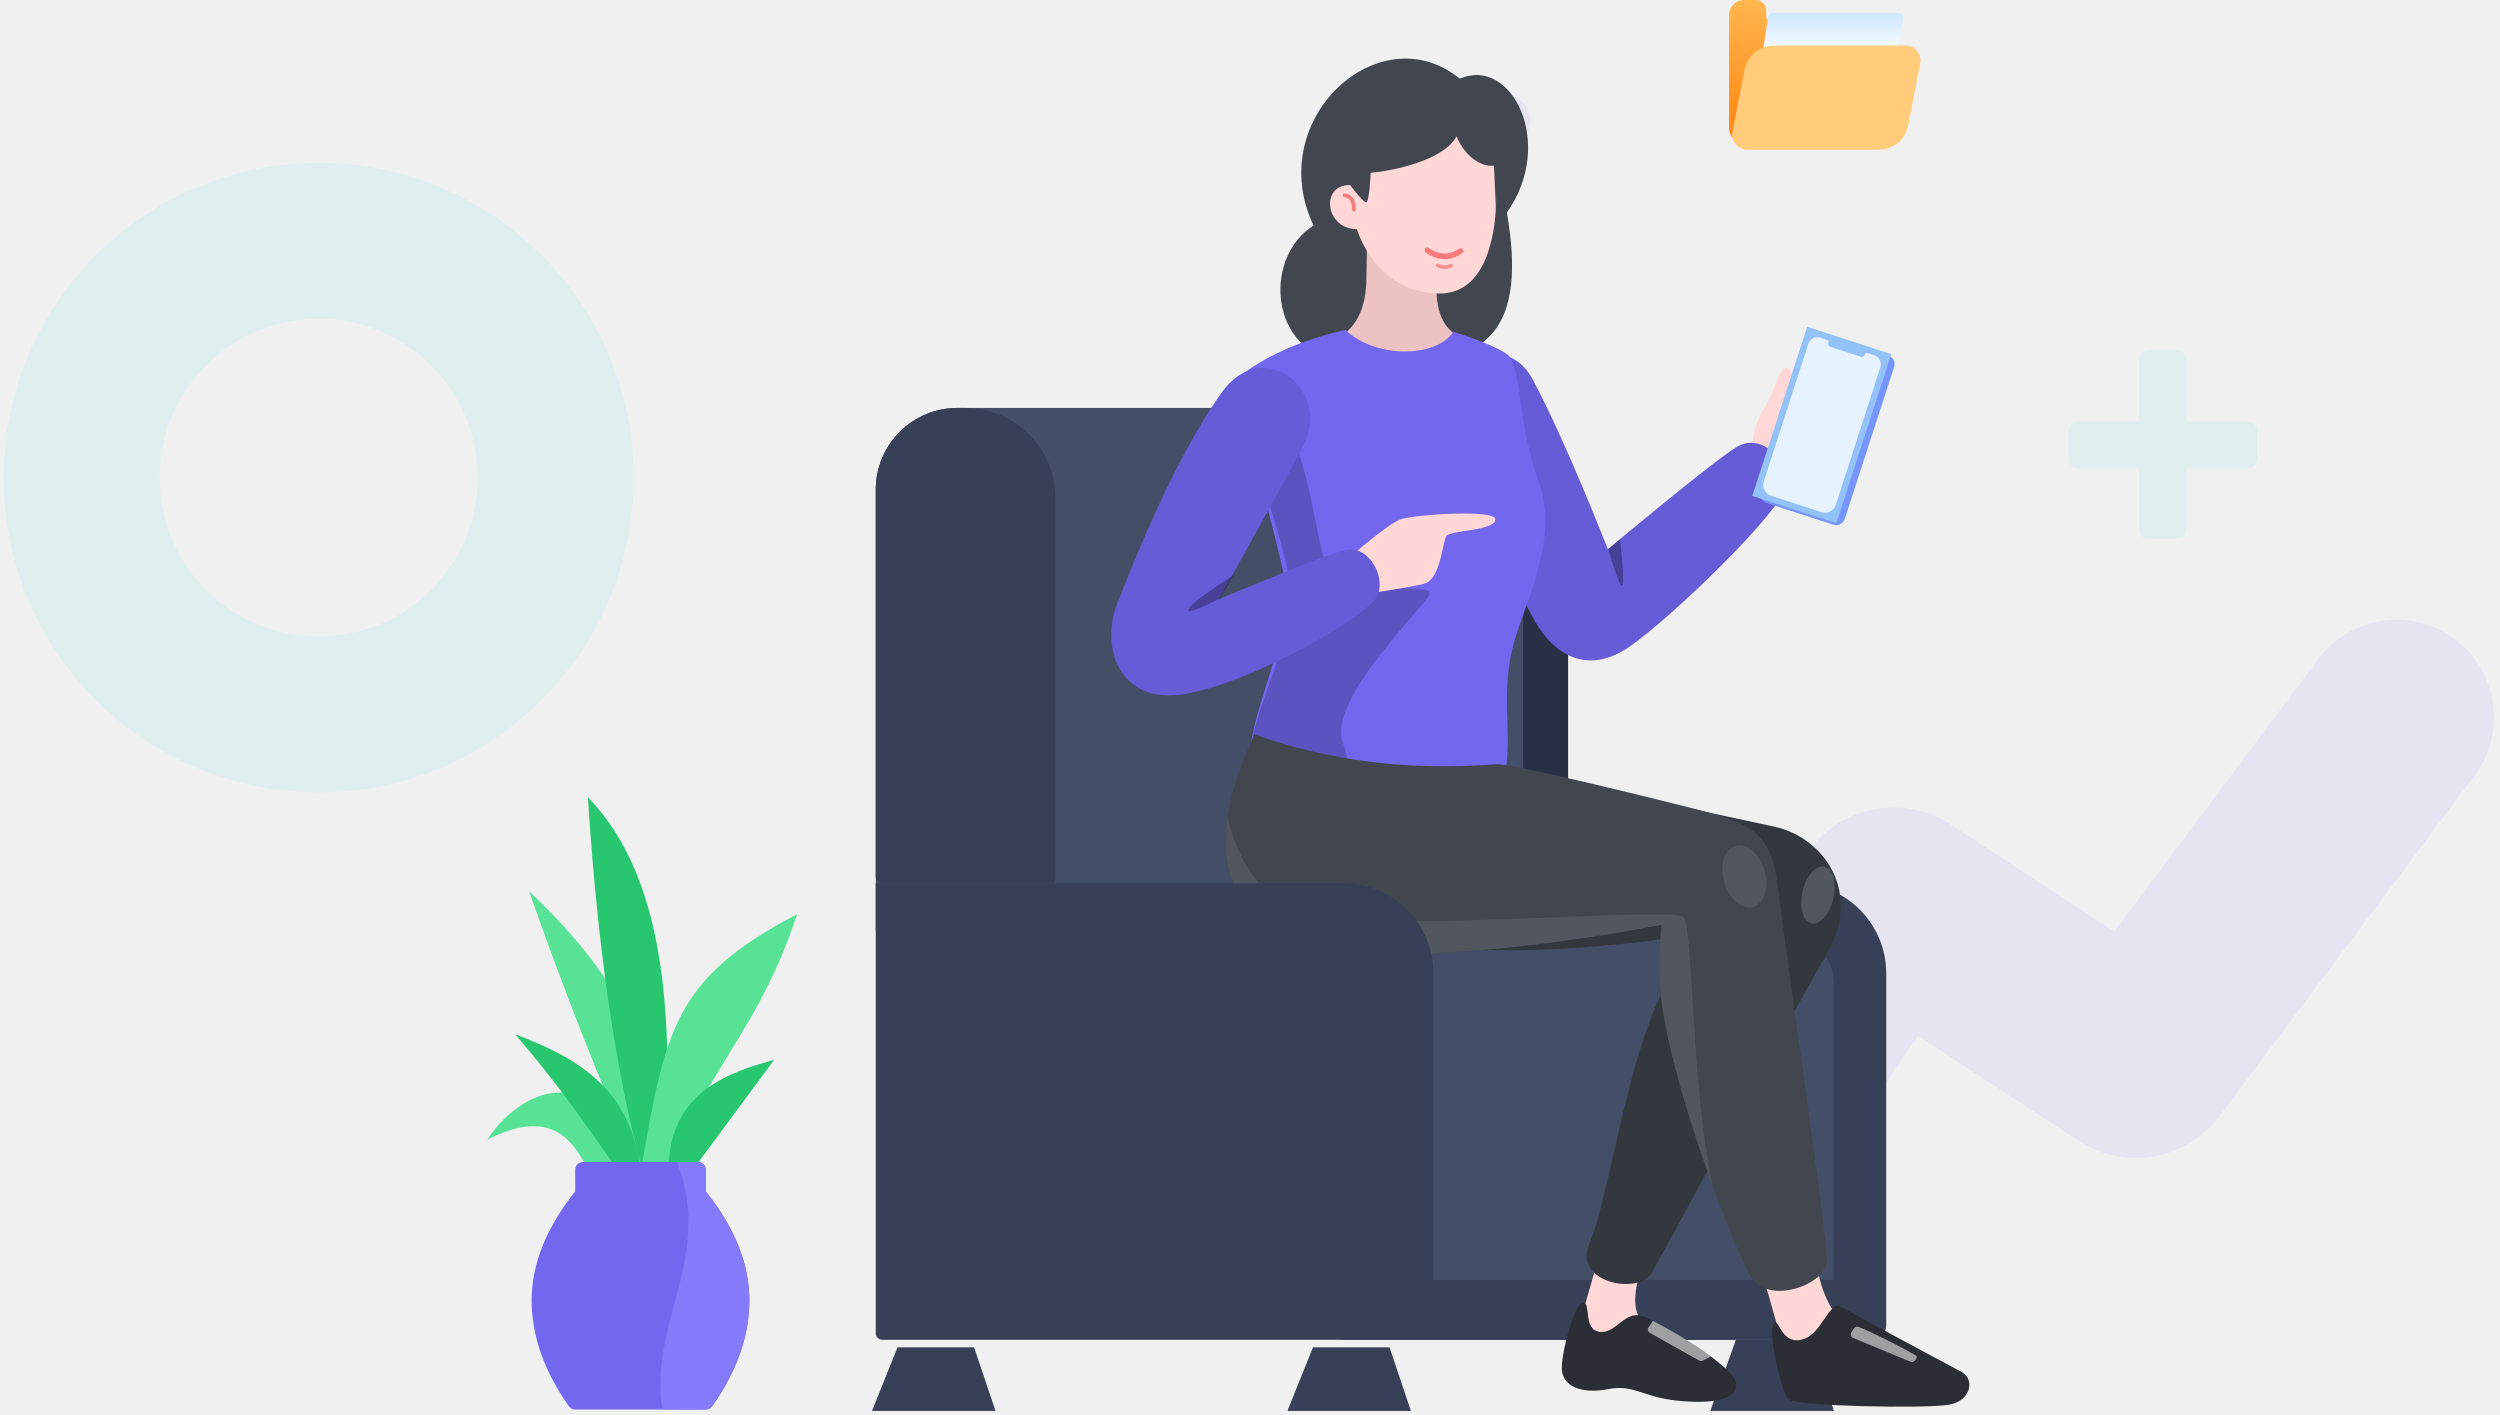
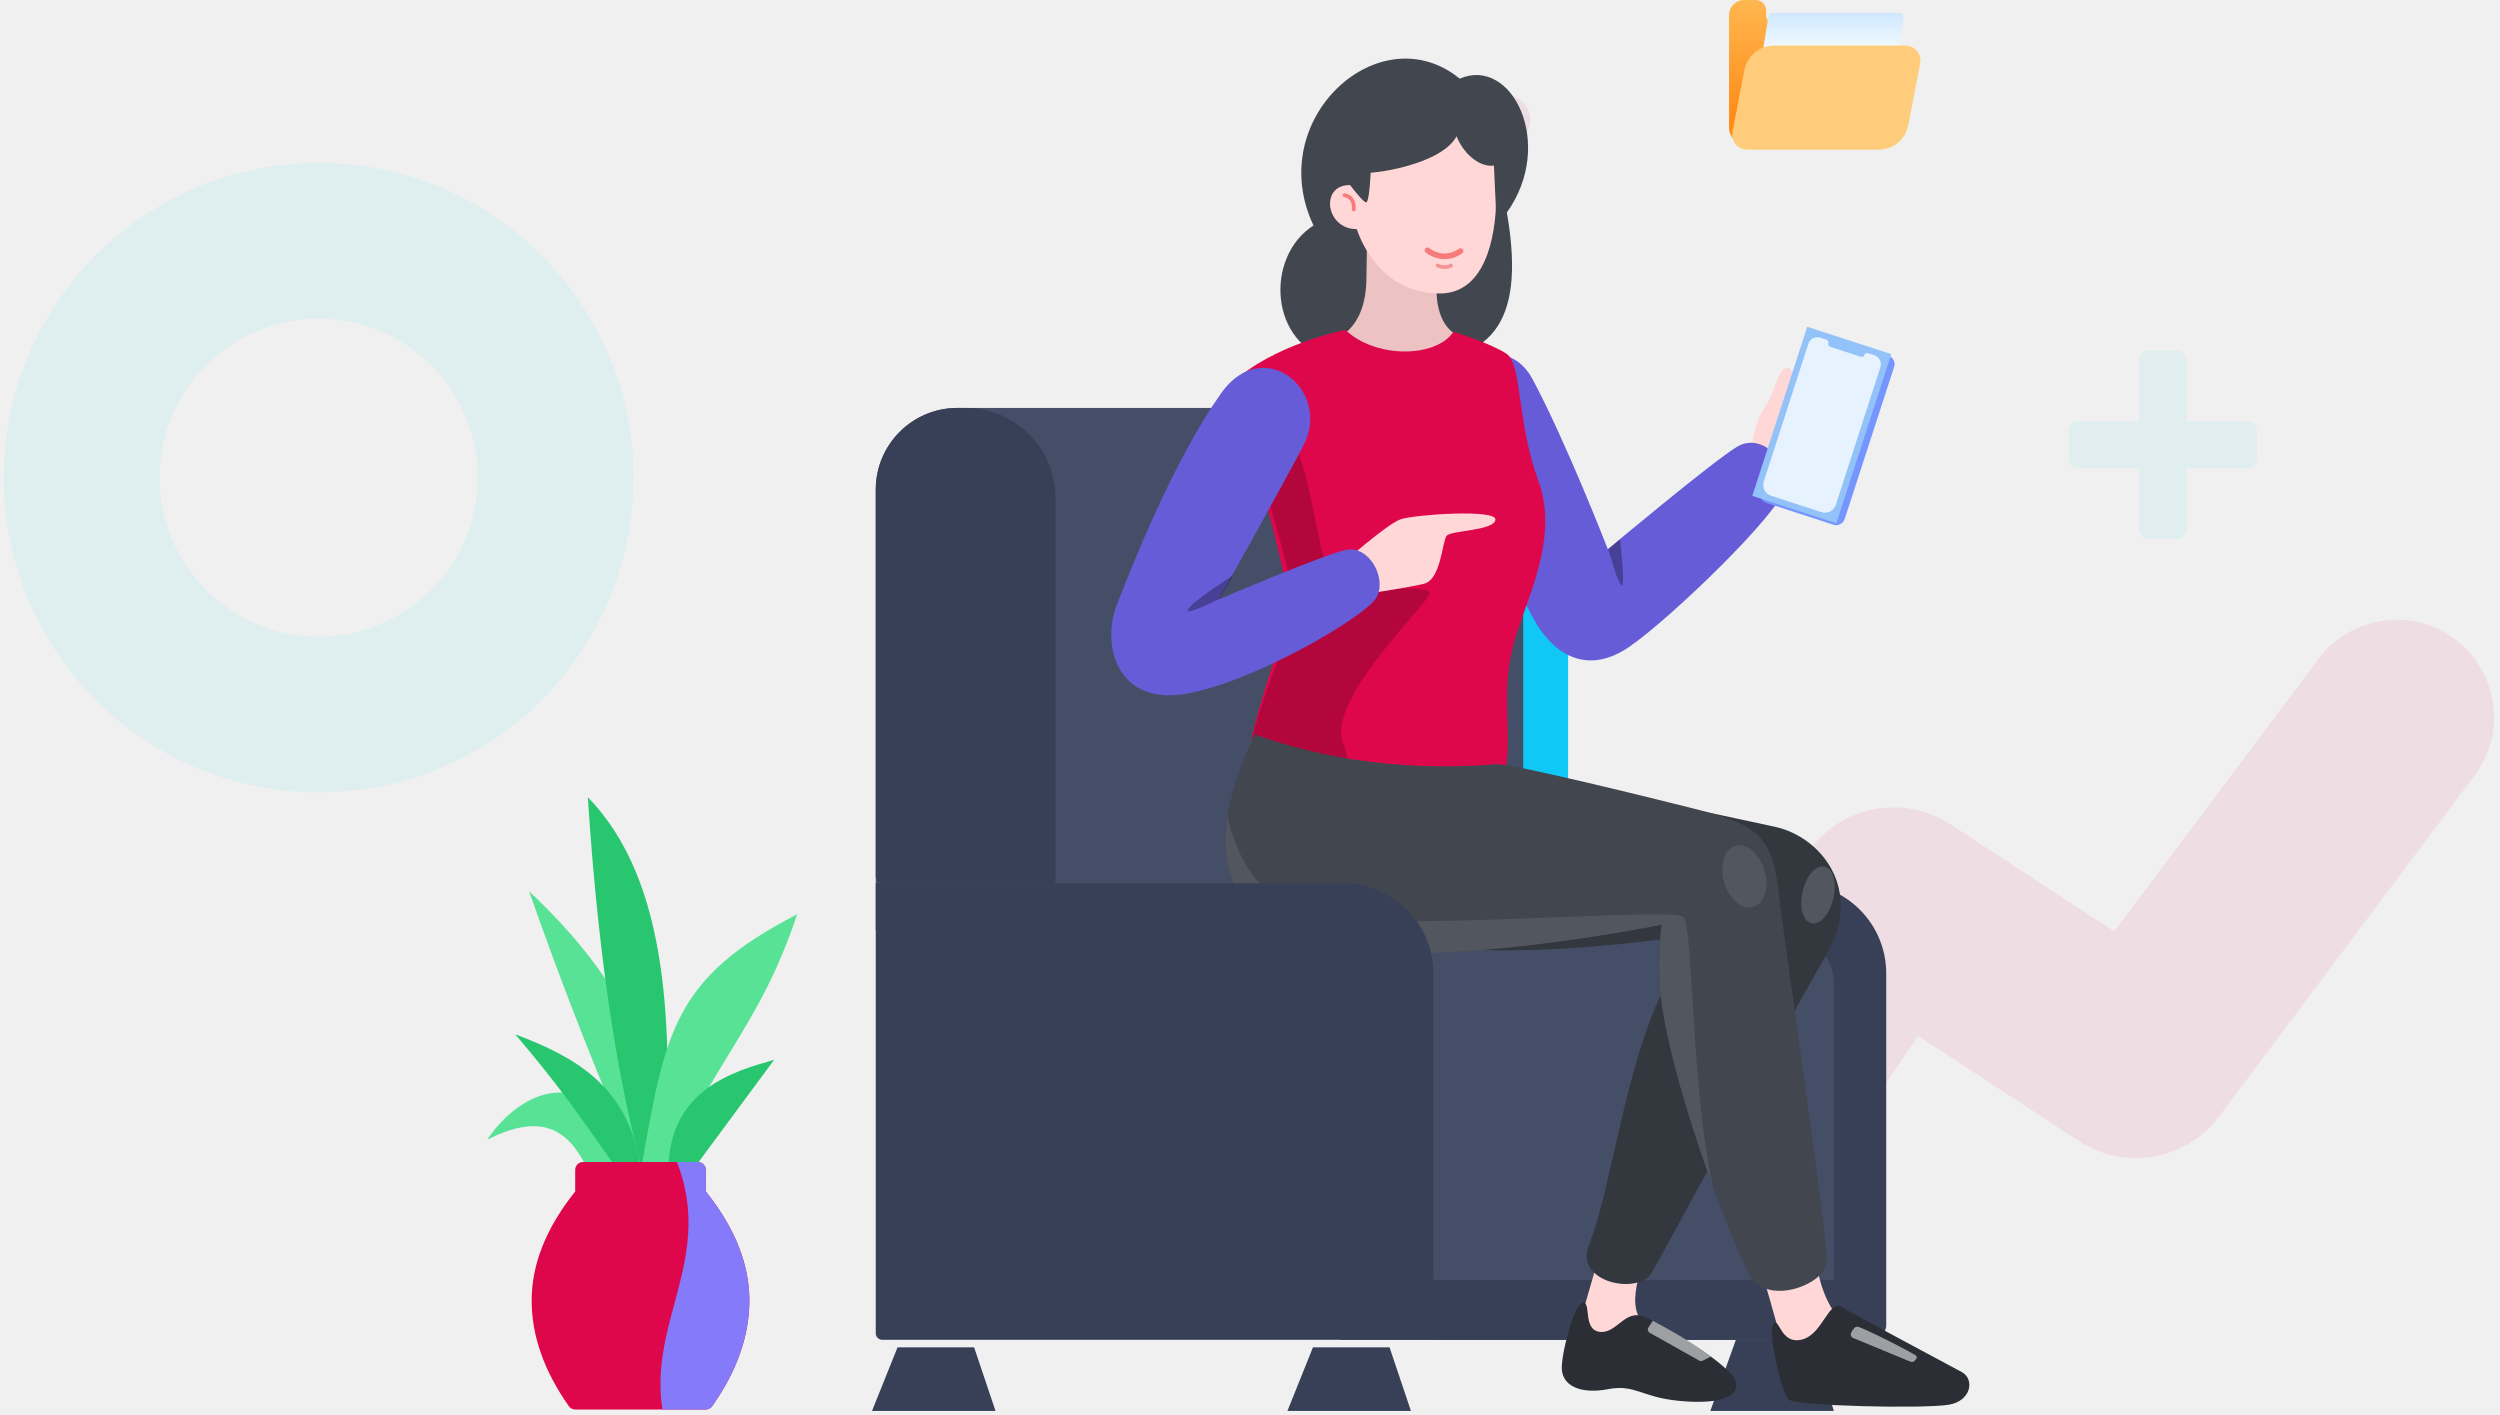
<svg xmlns="http://www.w3.org/2000/svg" xmlns:xlink="http://www.w3.org/1999/xlink" width="668px" height="378px" viewBox="0 0 668 378" version="1.1">
  <defs>
    <linearGradient x1="50%" y1="81.177%" x2="50%" y2="-34.513%" id="linearGradient-1">
      <stop stop-color="#FF8C19" offset="0%" />
      <stop stop-color="#FFC967" offset="100%" />
    </linearGradient>
    <linearGradient x1="62.11%" y1="31.381%" x2="62.11%" y2="-27.478%" id="linearGradient-2">
      <stop stop-color="#F8FDFF" offset="0%" />
      <stop stop-color="#AAD4FF" offset="100%" />
    </linearGradient>
    <path d="M13.75,0.112 L44.423,0.112 C45.591,0.112 46.538,1.052 46.538,2.212 L46.538,7.986 C54.295,17.698 58.173,27.409 58.173,37.121 C58.173,46.533 54.861,55.946 48.238,65.358 C47.842,65.92 47.194,66.255 46.503,66.255 L11.67,66.255 C10.979,66.255 10.331,65.92 9.935,65.358 C3.312,55.946 0,46.533 0,37.121 C0,27.593 3.733,18.064 11.2,8.536 L11.635,7.986 L11.635,2.212 C11.635,1.052 12.582,0.112 13.75,0.112 Z" id="path-3" />
  </defs>
  <g id="📝-Pages-New" stroke="none" stroke-width="1" fill="none" fill-rule="evenodd">
    <g id="Two-Step-Verification" transform="translate(-143, -351)">
      <g id="two-step-illustration" transform="translate(143.5, 351)">
        <g id="Group-59" transform="translate(0.5, 25)">
-           <path d="M618.526,151.035 C627.14,139.537 643.451,137.194 654.957,145.802 C666.349,154.325 668.76,170.385 660.449,181.863 L660.194,182.209 L591.941,273.315 C583.247,284.919 567.102,287.862 554.884,280.139 L554.515,279.902 L511.548,251.798 L468.226,314.852 C460.171,326.575 444.212,329.64 432.396,321.812 L432.04,321.571 C420.309,313.522 417.241,297.573 425.075,285.765 L425.316,285.409 L482.086,202.783 C490.543,190.474 507.208,187.082 519.794,195.029 L520.174,195.273 L563.94,223.899 L618.526,151.035 Z" id="Path" fill="#7367F0" fill-rule="nonzero" opacity="0.085" />
-           <path d="M395.115,3.192 C397.299,0.019 401.65,-0.788 404.833,1.39 C407.973,3.539 408.803,7.791 406.725,10.952 L406.64,11.078 L389.631,35.786 C387.137,39.268 382.312,40.107 378.788,37.698 L378.663,37.611 L368.894,30.657 L358.306,47.429 C356.277,50.643 352.047,51.638 348.796,49.693 L348.668,49.614 C345.444,47.591 344.446,43.374 346.398,40.133 L346.476,40.005 L360.517,17.764 C362.83,14.1 367.685,12.999 371.36,15.305 L371.552,15.429 L371.741,15.559 L381.715,22.66 L395.115,3.192 Z" id="Path" fill="#7367F0" fill-rule="nonzero" opacity="0.085" />
+           <path d="M618.526,151.035 C627.14,139.537 643.451,137.194 654.957,145.802 C666.349,154.325 668.76,170.385 660.449,181.863 L660.194,182.209 L591.941,273.315 C583.247,284.919 567.102,287.862 554.884,280.139 L554.515,279.902 L511.548,251.798 L468.226,314.852 C460.171,326.575 444.212,329.64 432.396,321.812 L432.04,321.571 C420.309,313.522 417.241,297.573 425.075,285.765 L425.316,285.409 L482.086,202.783 C490.543,190.474 507.208,187.082 519.794,195.029 L520.174,195.273 L563.94,223.899 L618.526,151.035 Z" id="Path" fill="#df074c" fill-rule="nonzero" opacity="0.085" />
+           <path d="M395.115,3.192 C397.299,0.019 401.65,-0.788 404.833,1.39 C407.973,3.539 408.803,7.791 406.725,10.952 L406.64,11.078 L389.631,35.786 C387.137,39.268 382.312,40.107 378.788,37.698 L378.663,37.611 L368.894,30.657 L358.306,47.429 C356.277,50.643 352.047,51.638 348.796,49.693 L348.668,49.614 C345.444,47.591 344.446,43.374 346.398,40.133 L346.476,40.005 L360.517,17.764 C362.83,14.1 367.685,12.999 371.36,15.305 L371.552,15.429 L371.741,15.559 L381.715,22.66 L395.115,3.192 Z" id="Path" fill="#df074c" fill-rule="nonzero" opacity="0.085" />
          <path d="M583.235,116.441 L583.235,100.132 L583.235,100.132 L599.557,100.132 C600.937,100.132 602.057,99.012 602.057,97.632 L602.057,90.089 C602.057,88.708 600.937,87.589 599.557,87.589 L583.235,87.589 L583.235,87.589 L583.235,71.158 C583.235,69.778 582.116,68.658 580.735,68.658 L573.062,68.658 C571.682,68.658 570.562,69.778 570.562,71.158 L570.562,87.589 L570.562,87.589 L554.241,87.589 C552.86,87.589 551.741,88.708 551.741,90.089 L551.741,97.632 C551.741,99.012 552.86,100.132 554.241,100.132 L570.562,100.132 L570.562,100.132 L570.562,116.441 C570.562,117.821 571.682,118.941 573.062,118.941 L580.735,118.941 C582.116,118.941 583.235,117.821 583.235,116.441 Z" id="+" fill="#00CFE8" opacity="0.07" />
          <path d="M84.148,18.537 C130.622,18.537 168.297,56.187 168.297,102.63 C168.297,149.073 130.622,186.723 84.148,186.723 C37.674,186.723 -0.001,149.073 -0.001,102.63 C-0.001,56.187 37.674,18.537 84.148,18.537 Z M84.148,60.15 C60.671,60.15 41.64,79.169 41.64,102.63 C41.64,126.091 60.671,145.11 84.148,145.11 C107.625,145.11 126.657,126.091 126.657,102.63 C126.657,79.169 107.625,60.15 84.148,60.15 Z" id="Oval" fill="#00CFE8" opacity="0.074" />
        </g>
        <g id="Illustration" transform="translate(328, 189) scale(-1, 1) translate(-328, -189) translate(129.5, 0)">
          <path d="M47.111,236 L172,236 L172,236 L172,354 C172,356.209 170.209,358 168,358 L27,358 C24.791,358 23,356.209 23,354 L23,260.111 C23,246.795 33.795,236 47.111,236 Z" id="Rectangle" fill="#374057" />
          <polygon id="Rectangle" fill="#374057" points="37 334 144 334 144 358 37 358" />
          <polygon id="Path" fill="#374057" points="176.173 360 183 377 150 377 155.719 360" />
          <polygon id="Path" fill="#374057" points="63.173 358 70 377 37 377 42.719 358" />
          <polygon id="Path" fill="#374057" points="287.173 360 294 377 261 377 266.719 360" />
-           <path d="M131.578,109.894 L172,109 L172,109 L172,248 L108,248 L108,134 C108,120.891 118.473,110.184 131.578,109.894 Z" id="Rectangle" fill="#283046" />
+           <path d="M131.578,109.894 L172,109 L172,109 L172,248 L108,248 L108,134 C108,120.891 118.473,110.184 131.578,109.894 Z" id="Rectangle" fill="#0fc8f5" />
          <path d="M144.111,109 L271.16,109 C283.222,109 293,118.778 293,130.84 L293,248.253 C293,249.218 292.218,250 291.253,250 L120,250 L120,250 L120,133.111 C120,119.795 130.795,109 144.111,109 Z" id="Rectangle" fill="#454E67" />
          <path d="M269,109 L271.16,109 C283.222,109 293,118.778 293,130.84 L293,234.253 C293,235.218 292.218,236 291.253,236 L245,236 L245,236 L245,133 C245,119.745 255.745,109 269,109 Z" id="Rectangle" fill="#374057" />
          <path d="M49.6,250 L165,250 L165,250 L165,342 L37,342 L37,262.6 C37,255.641 42.641,250 49.6,250 Z" id="Rectangle" fill="#454E67" />
          <g id="Wom1.4" transform="translate(115.5, 196) scale(-1, 1) translate(-115.5, -196) translate(0, 15)">
            <g id="Head" transform="translate(46.12518, 0.659181)">
              <path d="M14.105,80.612 C-3.091,76.584 -4.223,52.84 8.85,44.604 C-4.632,16.172 26.547,-12.057 47.904,5.352 C61.905,-0.677 73.54,22.849 60.512,41.121 C65.975,72.494 54.857,80.604 34.816,80.949 L14.105,80.612 Z" id="Path" fill="#42474F" />
              <path d="M14.319,74.942 C14.319,74.942 22.684,72.966 22.974,59.178 C23.265,45.39 23.061,40.683 23.061,40.683 L41.486,40.349 C41.486,40.349 41.687,55.715 41.69,61.274 C41.698,76.202 52.038,74.942 52.038,74.942 C52.038,74.942 49.889,87.046 33.193,87.991 C20.157,88.729 14.319,74.942 14.319,74.942 Z" id="Path" fill="#EDC2C2" />
              <path d="M18.766,33.798 C10.546,33.478 11.887,45.583 20.425,45.566 C20.425,45.566 25.385,62.762 42.603,62.762 C56.587,62.762 57.496,42.72 57.623,38.722 C57.76,34.459 57.777,20.454 57.777,20.454 L18.446,20.436 L18.766,33.798 Z" id="Path" fill="#FFD7D7" />
              <path d="M39.589,49.839 C39.589,49.839 42.41,54.429 47.938,52.785" id="Path" stroke="#F77B7B" stroke-width="1.5" stroke-linecap="round" transform="translate(43.76387, 51.48989) rotate(-18) translate(-43.76387, -51.48989) " />
              <path d="M41.984,55.318 C43.28,55.865 44.509,55.866 45.585,55.237" id="Path" stroke="#F49494" stroke-linecap="round" transform="translate(43.78422, 55.47802) rotate(2) translate(-43.78422, -55.47802) " />
              <path d="M19.142,40.51 C19.661,38.637 19.434,37.002 17.586,36.257" id="Path-8" stroke="#F77B7B" stroke-linecap="round" transform="translate(18.4849, 38.38361) rotate(-13) translate(-18.4849, -38.38361) " />
              <path d="M17.465,32.302 C17.465,32.302 21.97,38.384 22.883,38.416 C23.796,38.448 24.115,30.507 24.115,30.507 C29.642,30.082 43.629,27.28 47.057,20.753 C49.455,26.512 54.038,29.07 57.05,28.579 L57.621,40.815 L59.026,16.216 L16.363,16.216 L17.465,32.302 Z" id="Path" fill="#42474F" />
            </g>
            <g id="LLeg" transform="translate(53.01019, 186.6562)">
              <path d="M91.622,132.095 C91.622,132.095 84.248,147.077 90.293,151.798 C96.347,156.52 112.338,165.369 112.338,165.369 L69.971,162.691 L79.389,130.015 L91.622,132.095 Z" id="Path" fill="#FFD7D7" />
              <path d="M74.069,146.353 C76.16,146.599 73.927,153.68 78.454,154.218 C82.972,154.756 85.168,148.047 90.295,150.174 C95.422,152.301 114.12,163.297 114.856,167.793 C115.601,172.287 108.635,173.61 99.081,172.595 C89.527,171.58 87.766,168.161 80.594,169.538 C73.431,170.914 68.065,168.72 68.301,163.455 C68.538,158.19 71.979,146.108 74.069,146.353 Z" id="Path" fill="#2B2E35" />
              <path d="M92.633,151.265 L91.452,153.047 C91.147,153.508 91.272,154.128 91.733,154.433 C91.753,154.447 91.774,154.46 91.796,154.472 L105.016,161.893 C105.308,162.057 105.662,162.064 105.96,161.912 L108.115,160.813 L108.115,160.813 C105.033,158.567 102.514,156.88 99.729,155.224 C97.591,153.952 95.225,152.641 92.633,151.265 Z" id="Path-14" fill-opacity="0.541" fill="#FFFFFF" />
              <path d="M27.8,0.045 C40.627,0.621 112.014,16.504 124.984,19.203 C137.954,21.901 148.92,36.503 139.029,53.411 C127.921,72.392 99.26,126.295 92.301,138.446 C88.857,144.46 71.481,141.088 75.562,130.994 C83.171,112.176 86.704,64.903 106.103,47.666 C106.103,47.666 40.866,59.088 12.686,46.005 C-7.794,36.495 -3.161,-1.348 27.8,0.045 Z" id="Path" fill="#33373E" />
            </g>
            <g id="LArm" transform="translate(90.69452, 79.64)">
              <path d="M80.996,30.762 C80.996,30.762 80.851,20.263 84.502,14.777 C88.152,9.29 88.297,3.462 91.06,3.653 C93.823,3.844 91.087,17.39 91.087,17.39 C91.087,17.39 94.593,16.043 97.111,14.339 C99.63,12.634 107.266,4.233 109.051,5.722 C112.076,8.259 107.203,22.567 104.549,25.428 C101.885,28.289 87.337,37.699 87.337,37.699 L80.996,30.762 Z" id="Path" fill="#FFD7D7" />
              <path d="M2.174,24.471 C8.141,38.392 19.065,63.966 23.569,71.596 C29.213,81.151 38.114,85.361 48.534,78.271 C59.484,70.822 89.634,41.767 90.518,35.185 C91.394,28.604 84.015,20.707 77.337,24.796 C70.66,28.884 42.915,52.111 42.915,52.111 C42.915,52.111 31.717,23.236 22.71,6.51 C14.909,-7.962 -6.908,3.307 2.174,24.471 Z" id="Path" fill="#675CD7" />
              <path d="M43.031,52.126 C45.036,58.967 46.272,62.19 46.741,61.794 C47.21,61.398 47.031,57.281 46.204,49.444 L43.031,52.126 Z" id="Path" fill-opacity="0.303" fill="#000000" />
            </g>
            <g id="PhoneMini4" transform="translate(191.388, 99.40203) scale(-1, 1) rotate(-18) translate(-191.388, -99.40203) translate(177.888, 74.90203)">
              <g id="Group-3" transform="translate(0, 0)">
                <path d="M3.151,0.756 L21.967,0.756 C23.292,0.756 24.367,1.83 24.367,3.156 L24.367,45.868 C24.367,47.194 23.292,48.268 21.967,48.268 L3.151,48.268 C1.826,48.268 0.751,47.194 0.751,45.868 L0.751,3.156 C0.751,1.83 1.826,0.756 3.151,0.756 Z" id="Rectangle" fill="#7596FF" fill-rule="nonzero" />
                <rect id="Rectangle" fill="#93C2F9" x="2.53" y="0.131" width="23.615" height="47.513" />
                <path d="M6.751,1.828 L8.542,1.828 C8.907,1.828 9.211,2.093 9.274,2.441 L9.286,2.576 C9.286,2.989 9.618,3.323 10.029,3.323 L18.665,3.323 C19.03,3.323 19.333,3.059 19.396,2.71 L19.408,2.576 C19.408,2.163 19.741,1.828 20.152,1.828 L21.934,1.828 C23.257,1.828 24.343,2.854 24.448,4.158 L24.457,4.368 L24.457,4.368 L24.423,43.006 C24.418,44.691 23.06,46.057 21.384,46.06 L7.214,46.06 C5.61,46.063 4.297,44.811 4.186,43.226 L4.178,43.008 C4.178,43.007 4.178,43.006 4.181,43.006 L4.215,4.378 C4.216,2.969 5.351,1.828 6.751,1.828 Z" id="Rectangle" fill="#E6F3FF" fill-rule="nonzero" />
              </g>
            </g>
            <g id="Body" transform="translate(33.24044, 73.15361)">
-               <path d="M0,14.183 C0,14.183 14.378,62.616 14.804,71.783 C15.23,80.952 3.044,107.899 5.119,114.71 C9.903,130.449 70.976,137.226 73.31,116.053 C74.398,106.179 72.133,97.316 74.743,85.681 C77.343,74.046 87.795,56.757 81.867,40.501 C75.938,24.246 77.527,9.207 73.287,6.364 C69.047,3.522 59.135,0.503 59.135,0.503 C54.315,7.639 38.043,7.535 30.279,-8.0380147e-14 C30.279,-8.0380147e-14 10.99,3.764 0,14.183 Z" id="Path" fill="#7367F0" />
+               <path d="M0,14.183 C0,14.183 14.378,62.616 14.804,71.783 C15.23,80.952 3.044,107.899 5.119,114.71 C9.903,130.449 70.976,137.226 73.31,116.053 C74.398,106.179 72.133,97.316 74.743,85.681 C77.343,74.046 87.795,56.757 81.867,40.501 C75.938,24.246 77.527,9.207 73.287,6.364 C69.047,3.522 59.135,0.503 59.135,0.503 C54.315,7.639 38.043,7.535 30.279,-8.0380147e-14 C30.279,-8.0380147e-14 10.99,3.764 0,14.183 Z" id="Path" fill="#df074c" />
              <path d="M12.885,22.027 C22.469,37.328 22.44,63.968 27.588,67.457 C32.735,70.946 52.769,67.522 52.769,70.285 C52.769,73.048 25.083,98.369 29.628,110.474 C32.008,116.812 31.363,122.483 27.692,127.485 L26.493,127.223 C15.585,124.743 6.815,120.289 5.119,114.71 C3.044,107.899 16.636,80.952 16.21,71.783 C15.848,64.001 4.42,27.926 0.974,17.199 C3.78,12.22 7.749,13.829 12.885,22.027 Z" id="Path" fill-opacity="0.199" fill="#000000" />
            </g>
            <g id="RArm" transform="translate(0, 83.28828)">
              <path d="M62.468,52.486 C62.468,52.486 74.579,41.704 78.287,40.452 C81.994,39.201 103.707,37.698 103.57,40.525 C103.414,43.555 91.752,43.38 90.544,44.871 C89.335,46.36 89.061,56.546 84.493,57.69 C79.934,58.833 66.267,60.805 66.267,60.805 L62.468,52.486 Z" id="Path" fill="#FFD7D7" />
              <path d="M30.249,6.832 C17.49,24.947 6.596,52.541 2.415,63.299 C-1.767,74.057 2.451,90.284 20.838,87.098 C39.192,83.921 68.395,66.657 71.626,61.621 C74.857,56.585 69.949,47.421 63.767,48.62 C58.04,49.73 29.634,61.881 29.634,61.881 C29.634,61.881 47.909,29.295 52.371,20.559 C59.825,5.971 41.488,-9.129 30.249,6.832 Z" id="Path" fill="#675CD7" />
              <path d="M29.923,61.658 C23.542,64.847 20.741,65.773 21.519,64.436 C22.297,63.098 26.316,60.08 33.576,55.381 L29.923,61.658 Z" id="Path" fill-opacity="0.303" fill="#000000" />
            </g>
            <g id="RLeg" transform="translate(30.92498, 181)">
              <path d="M158.258,138.352 C158.258,138.352 158.036,155.987 172.48,162.58 C186.915,169.172 197.2,168.775 195.891,173.872 C194.582,178.968 157.008,178.763 153.5,174.777 C150.509,171.386 144.005,139.811 142.215,142.225 L158.258,138.352 Z" id="Path" fill="#FFD7D7" />
              <path d="M146.83,158.092 C148.443,154.956 148.544,163.776 154.907,161.832 C160.07,160.255 161.835,151.228 165.098,153.205 C168.36,155.182 197.08,170.513 197.243,170.605 C200.779,172.521 199.791,178.326 193.819,179.339 C187.183,180.464 152.799,179.706 150.953,177.927 C149.108,176.147 145.536,160.606 146.83,158.092 Z" id="Path" fill="#2B2E35" />
              <path d="M169.346,158.477 C168.773,158.477 168.22,159.03 167.687,160.135 C167.447,160.633 167.656,161.231 168.154,161.471 C168.171,161.479 168.188,161.487 168.205,161.494 L183.556,167.852 C183.931,168.007 184.362,167.921 184.647,167.634 C185.165,167.115 185.35,166.702 185.204,166.396 C184.924,165.808 170.428,158.477 169.346,158.477 Z" id="Path-14" fill-opacity="0.541" fill="#FFFFFF" />
              <path d="M8.291,0.25 C-4.141,26.66 -1.621,44.4 15.849,53.468 C41.192,66.624 117.059,51.064 117.059,51.064 C117.059,51.064 115.703,62.044 117.059,71.837 C120.6,97.413 137.439,140.025 141.002,145.379 C145.929,152.783 160.937,147.199 161.22,141.034 C161.502,134.869 149.906,56.129 148.142,41.113 C146.388,26.097 140.849,23.916 124.671,19.811 C120.955,18.868 77.003,7.881 72.977,8.201 C49.914,10.035 28.351,7.385 8.291,0.25 Z" id="Path" fill="#42474F" />
              <path d="M28.732,49.38 C53.822,52.208 120.247,46.378 122.915,49.027 C125.462,51.556 125.037,95.556 130.751,121.022 L129.882,118.617 C124.508,103.604 118.929,85.345 117.059,71.837 C115.703,62.044 117.059,51.064 117.059,51.064 L114,51.66 C99.578,54.385 38.15,65.045 15.849,53.468 C3.765,47.196 -1.166,36.775 1.056,22.205 C4.882,38.673 14.107,47.731 28.732,49.38 Z" id="Path" fill="#52565E" />
              <ellipse id="Oval" fill="#52565E" transform="translate(158.8419, 43.12891) rotate(13) translate(-158.8419, -43.12891) " cx="158.842" cy="43.129" rx="4.218" ry="7.775" />
              <ellipse id="Oval" fill="#52565E" transform="translate(139.1624, 38.17969) rotate(-16) translate(-139.1624, -38.17969) " cx="139.162" cy="38.18" rx="5.625" ry="8.481" />
            </g>
          </g>
          <path d="M168.111,236 L293,236 L293,236 L293,356.253 C293,357.218 292.218,358 291.253,358 L144,358 L144,358 L144,260.111 C144,246.795 154.795,236 168.111,236 Z" id="Rectangle" fill="#374057" />
          <g id="Group-37" transform="translate(39, 20) scale(-1, 1) translate(-39, -20) translate(13, 0)">
            <path d="M4,0 L7.115,0 C8.666,1.047395e-15 9.923,1.257 9.923,2.808 L9.923,4.397 C9.923,5.07 10.469,5.616 11.142,5.616 L41.067,5.616 C43.276,5.616 45.067,7.407 45.067,9.616 L45.067,34.261 C45.067,36.47 43.276,38.261 41.067,38.261 L4,38.261 C1.791,38.261 -1.73547709e-16,36.47 0,34.261 L0,4 C-2.705415e-16,1.791 1.791,4.05812251e-16 4,0 Z" id="Rectangle" fill="url(#linearGradient-1)" />
            <path d="M11.688,3.478 L45.375,3.478 C46.048,3.478 46.594,4.024 46.594,4.698 C46.594,4.761 46.589,4.824 46.58,4.886 L41.517,37.23 C41.424,37.824 40.913,38.261 40.312,38.261 L6.625,38.261 C5.952,38.261 5.406,37.715 5.406,37.042 C5.406,36.978 5.411,36.915 5.42,36.853 L10.483,4.509 C10.576,3.916 11.087,3.478 11.688,3.478 Z" id="Rectangle" fill="url(#linearGradient-2)" />
            <path d="M51.078,16.934 L47.867,33.521 C47.138,37.283 43.844,40 40.013,40 L4.849,40 C2.64,40 0.849,38.209 0.849,36 C0.849,35.745 0.873,35.49 0.922,35.24 L4.133,18.653 C4.862,14.891 8.156,12.174 11.987,12.174 L47.151,12.174 C49.36,12.174 51.151,13.965 51.151,16.174 C51.151,16.429 51.127,16.684 51.078,16.934 Z" id="Rectangle" fill="#FFCC7B" />
          </g>
          <g id="Group-79" transform="translate(314, 213)">
            <g id="Group-86">
              <path d="M41.464,101.6 C52.473,76.75 62.474,51.229 71.63,25.144 C50.54,44.978 34.141,69.142 36.476,101.6 L41.464,101.6 Z" id="Path-113" fill="#57E295" />
              <path d="M35.597,104.195 C32.991,61.823 34.095,22.471 55.933,0 C52.921,46.523 47.286,79.296 40.15,104.195 L35.597,104.195 Z" id="Rectangle" fill="#28C76F" />
              <path d="M34.595,99.782 C22.394,70.173 10.134,61.685 4.24620339e-14,31.291 C33.167,48.452 35.246,62.622 41.756,99.782 L34.595,99.782 Z" id="Path-112" fill="#57E295" />
              <path d="M28.028,99.782 L6.141,70.173 C16.712,73.179 34.38,78.048 34.38,99.782 L28.028,99.782 Z" id="Path-114" fill="#28C76F" />
              <path d="M48.499,99.782 L55.801,99.782 C60.441,90.115 66.98,83.46 82.799,91.527 C72.43,75.767 51.154,70.998 48.499,99.782 Z" id="Path-116" fill="#57E295" />
              <path d="M41.783,99.782 L47.855,99.782 C58.999,83.881 63.79,76.952 75.322,63.372 C60.13,69.124 44.536,76.952 41.783,99.782 Z" id="Path-117" fill="#28C76F" />
            </g>
            <g id="Group-85" transform="translate(12.76923, 97.375)">
              <mask id="mask-4" fill="white">
                <use xlink:href="#path-3" />
              </mask>
-               <use id="Rectangle" fill="#7367F0" xlink:href="#path-3" />
+               <use id="Rectangle" fill="#df074c" xlink:href="#path-3" />
              <path d="M-7.404,-1.706 L20.096,-1.706 C6.931,28.715 32.9,46.73 20.096,77.036 L-7.404,77.036 L-7.404,-1.706 Z" id="Rectangle" fill="#857AF9" mask="url(#mask-4)" />
            </g>
          </g>
        </g>
      </g>
    </g>
  </g>
</svg>
